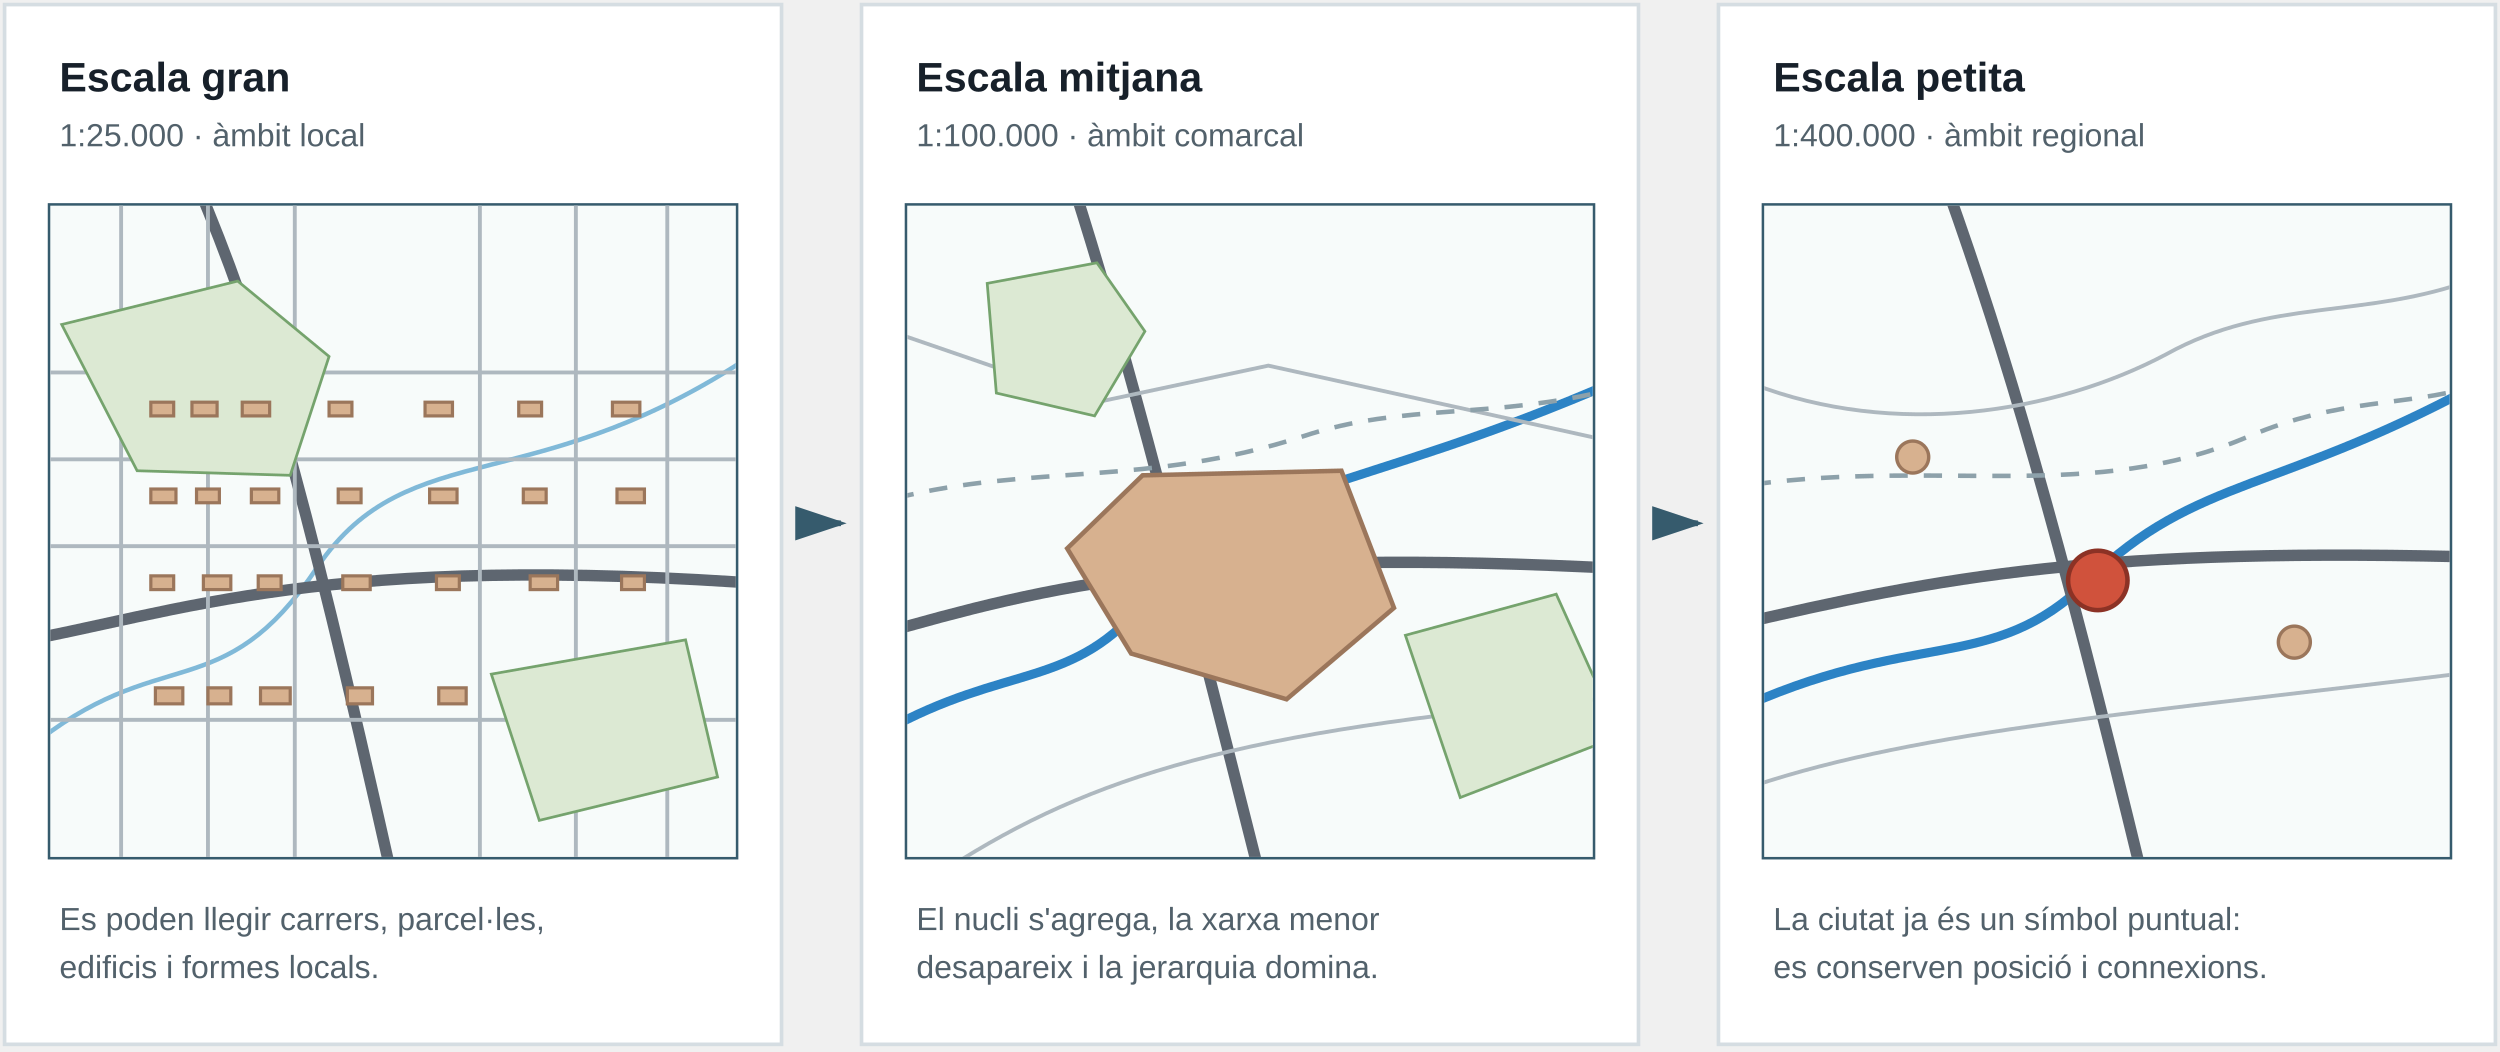
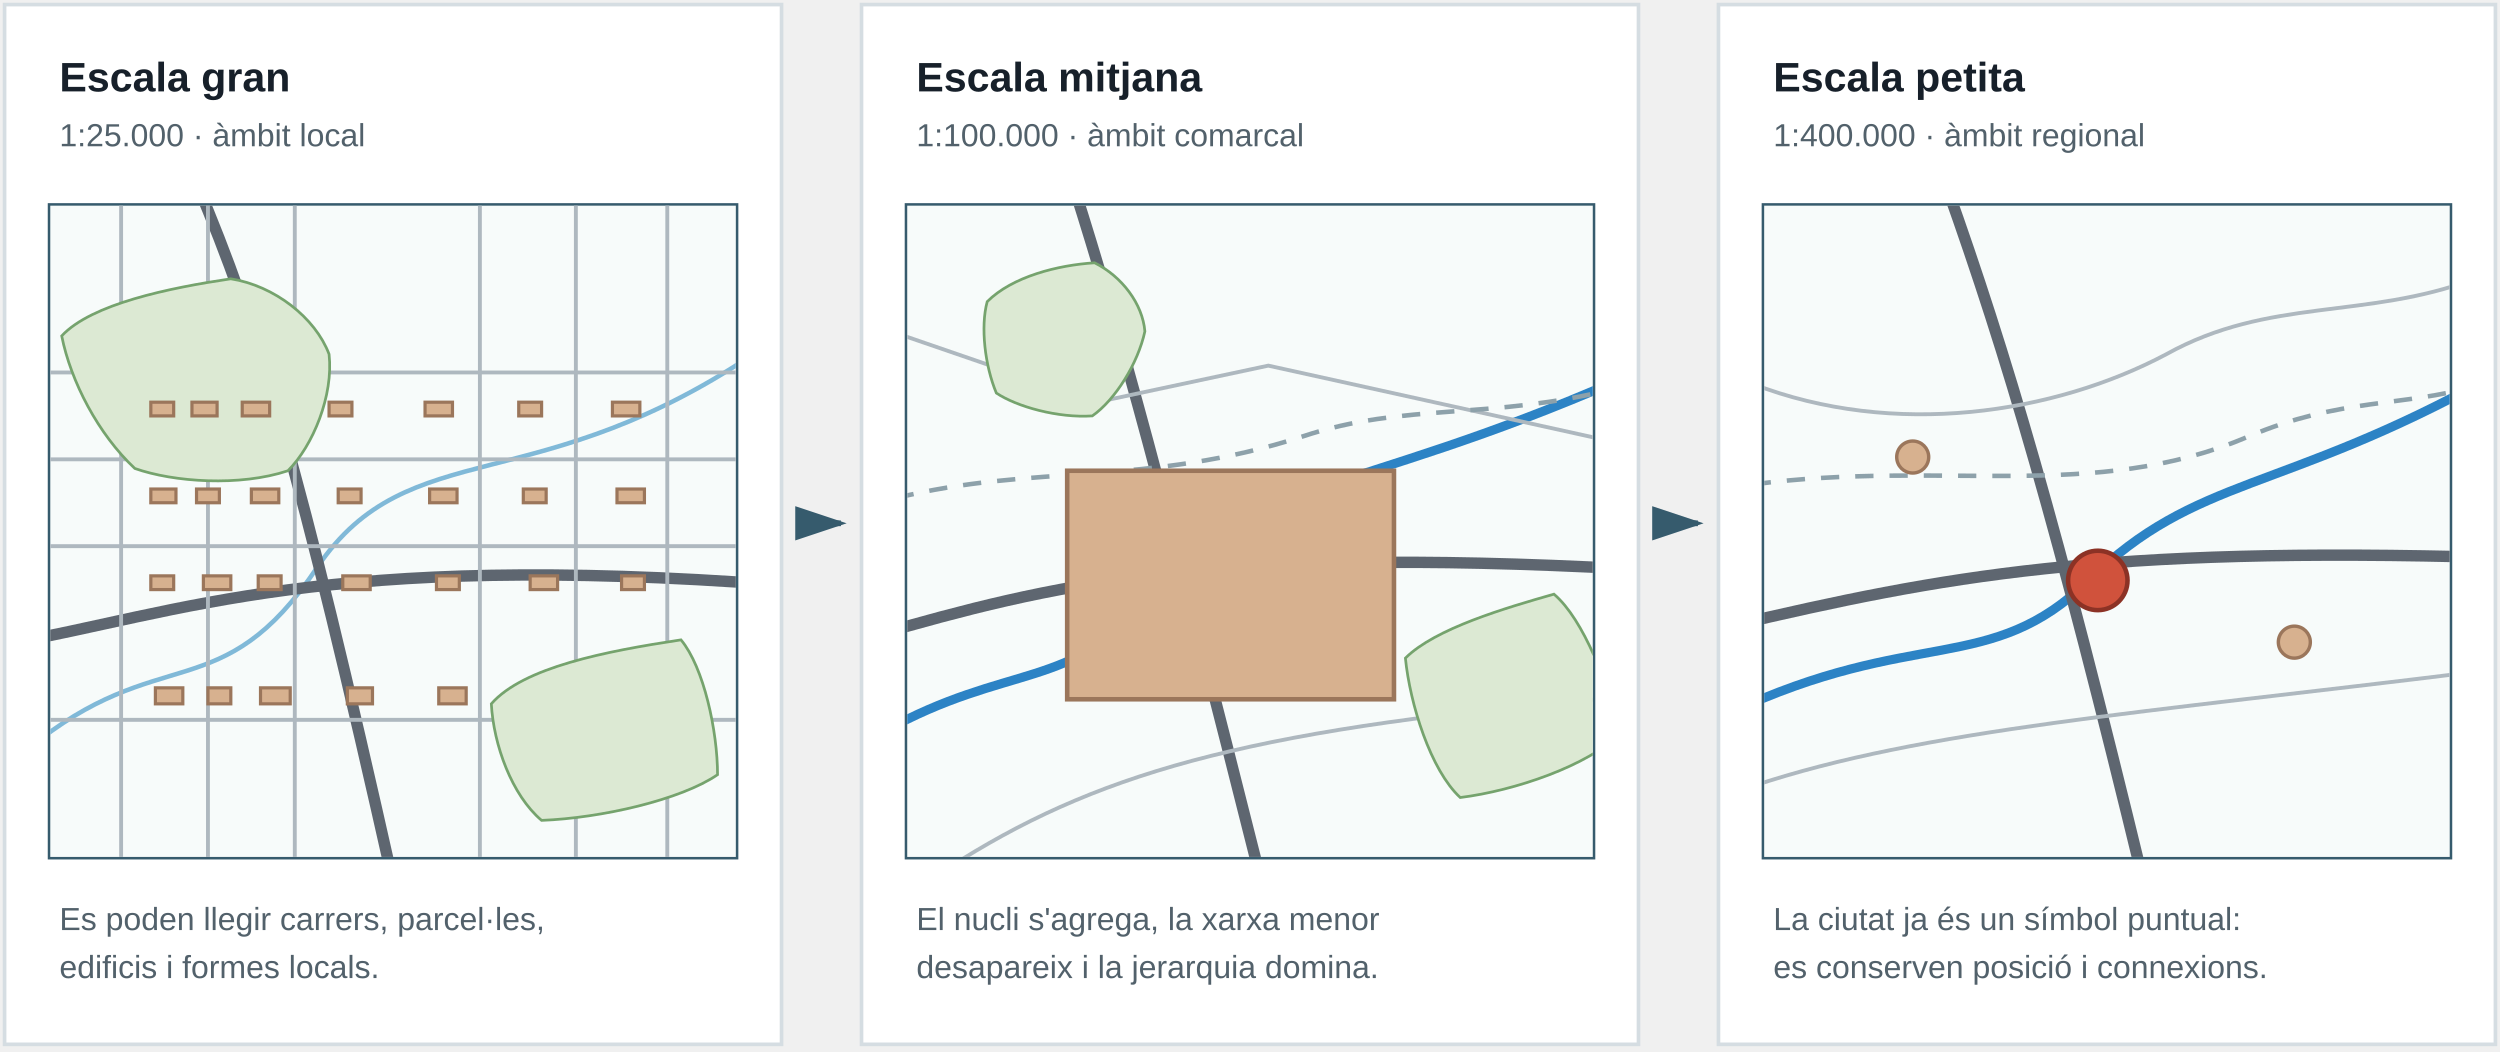
<svg xmlns="http://www.w3.org/2000/svg" width="1094" height="460" viewBox="43 123 1094 460" role="img" aria-labelledby="title desc">
  <defs>
    <style>
      .card { fill: #ffffff; stroke: #d5dde2; stroke-width: 1.6; }
      .map { fill: #f7fbfa; stroke: #365b6d; stroke-width: 2.2; }
      .label { font: 700 18px Arial, 'Liberation Sans', sans-serif; fill: #17202a; }
      .small { font: 14px Arial, 'Liberation Sans', sans-serif; fill: #52616b; }
      .tiny { font: 12px Arial, 'Liberation Sans', sans-serif; fill: #52616b; }
      .roadMajor { fill: none; stroke: #5e6670; stroke-width: 5; stroke-linecap: round; stroke-linejoin: round; }
      .roadMinor { fill: none; stroke: #aeb8bf; stroke-width: 1.7; stroke-linecap: round; }
      .river { fill: none; stroke: #2c83c5; stroke-width: 4; stroke-linecap: round; stroke-linejoin: round; }
      .riverThin { fill: none; stroke: #80b9d8; stroke-width: 2; stroke-linecap: round; stroke-linejoin: round; }
      .boundary { fill: none; stroke: #8da1aa; stroke-width: 2; stroke-dasharray: 8 7; }
      .urban { fill: #d7b18f; stroke: #9b765b; stroke-width: 1.4; }
      .urban2 { fill: #d7b18f; stroke: #9b765b; stroke-width: 2; }
      .green { fill: #dce9d3; stroke: #75a36d; stroke-width: 1.2; }
      .labelLine { stroke: #d5dde2; stroke-width: 1; }
      .scale { stroke: #17202a; stroke-width: 2; }
      .arrow { stroke: #365b6d; stroke-width: 2.5; marker-end: url(#arrow); }
    </style>
    <marker id="arrow" markerWidth="10" markerHeight="10" refX="8" refY="3" orient="auto" markerUnits="strokeWidth">
      <path d="M0,0 L0,6 L9,3 z" fill="#365b6d" />
    </marker>
    <clipPath id="clipLocal">
      <rect x="0" y="0" width="300" height="285" />
    </clipPath>
    <clipPath id="clipCounty">
      <rect x="0" y="0" width="300" height="285" />
    </clipPath>
    <clipPath id="clipRegion">
      <rect x="0" y="0" width="300" height="285" />
    </clipPath>
  </defs>
  <g transform="translate(45 125)">
    <rect class="card" width="340" height="455" />
    <text x="24" y="38" class="label">Escala gran</text>
    <text x="24" y="62" class="small">1:25.000 · àmbit local</text>
    <g transform="translate(20 88)">
      <rect class="map" width="300" height="285" />
      <g clip-path="url(#clipLocal)">
        <rect width="300" height="285" fill="#f7fbfa" />
        <path d="M-10,238 C48,190 75,221 117,158 C157,99 214,130 312,62" class="riverThin" />
        <path d="M-20,192 C58,178 120,151 319,166" class="roadMajor" />
        <path d="M64,-10 C91,54 109,113 150,296" class="roadMajor" />
        <path d="M-8,73 L304,73 M-8,111 L304,111 M-8,149 L304,149 M-8,225 L304,225" class="roadMinor" />
        <path d="M31,-6 L31,291 M69,-6 L69,291 M107,-6 L107,291 M188,-6 L188,291 M230,-6 L230,291 M270,-6 L270,291" class="roadMinor" />
-         <path d="M5,52 L82,33 L122,66 L105,118 L38,116 Z" class="green" />
-         <path d="M193,205 L278,190 L292,250 L214,269 Z" class="green" />
+         <path d="M5,57 C18,43 52,36 79,32 C98,35 116,49 122,65 C124,83 115,105 104,116 C83,123 54,121 37,115 C21,100 9,77 5,57 Z" class="green" />
+         <path d="M193,218 C207,202 243,195 276,190 C286,202 292,230 292,249 C276,260 241,268 215,269 C202,258 194,236 193,218 Z" class="green" />
        <g class="urban">
          <rect x="44" y="86" width="10" height="6" />
          <rect x="62" y="86" width="11" height="6" />
          <rect x="84" y="86" width="12" height="6" />
          <rect x="122" y="86" width="10" height="6" />
          <rect x="164" y="86" width="12" height="6" />
          <rect x="205" y="86" width="10" height="6" />
          <rect x="246" y="86" width="12" height="6" />
          <rect x="44" y="124" width="11" height="6" />
          <rect x="64" y="124" width="10" height="6" />
          <rect x="88" y="124" width="12" height="6" />
          <rect x="126" y="124" width="10" height="6" />
          <rect x="166" y="124" width="12" height="6" />
          <rect x="207" y="124" width="10" height="6" />
          <rect x="248" y="124" width="12" height="6" />
          <rect x="44" y="162" width="10" height="6" />
          <rect x="67" y="162" width="12" height="6" />
          <rect x="91" y="162" width="10" height="6" />
          <rect x="128" y="162" width="12" height="6" />
          <rect x="169" y="162" width="10" height="6" />
          <rect x="210" y="162" width="12" height="6" />
          <rect x="250" y="162" width="10" height="6" />
          <rect x="46" y="211" width="12" height="7" />
          <rect x="69" y="211" width="10" height="7" />
          <rect x="92" y="211" width="13" height="7" />
          <rect x="130" y="211" width="11" height="7" />
          <rect x="170" y="211" width="12" height="7" />
        </g>
      </g>
    </g>
    <text x="24" y="405" class="small">Es poden llegir carrers, parcel·les,</text>
    <text x="24" y="426" class="small">edificis i formes locals.</text>
  </g>
  <line x1="393" y1="352" x2="411" y2="352" class="arrow" />
  <g transform="translate(420 125)">
    <rect class="card" width="340" height="455" />
    <text x="24" y="38" class="label">Escala mitjana</text>
    <text x="24" y="62" class="small">1:100.000 · àmbit comarcal</text>
    <g transform="translate(20 88)">
      <rect class="map" width="300" height="285" />
      <g clip-path="url(#clipCounty)">
        <rect width="300" height="285" fill="#f7fbfa" />
        <path d="M-10,230 C44,200 73,212 105,172 C146,120 193,128 312,76" class="river" />
        <path d="M-14,188 C63,166 129,149 316,159" class="roadMajor" />
        <path d="M73,-8 C93,55 112,125 155,296" class="roadMajor" />
        <path d="M-10,54 L83,86 L158,70 L303,102" class="roadMinor" stroke-width="2.4" />
        <path d="M24,286 C87,247 155,228 314,215" class="roadMinor" stroke-width="2.4" />
        <path d="M-5,128 C55,113 105,123 173,101 C218,86 255,94 310,80" class="boundary" />
-         <path d="M103,118 L190,116 L213,176 L166,216 L98,196 L70,150 Z" class="urban2" />
-         <path d="M35,34 L83,25 L104,55 L82,92 L39,82 Z" class="green" />
-         <path d="M218,188 L284,170 L312,232 L242,259 Z" class="green" />
+         <rect x="70" y="116" width="143" height="100" class="urban2" />
+         <path d="M35,42 C46,31 66,26 82,25 C94,31 103,43 104,55 C101,69 91,85 81,92 C66,93 48,88 39,82 C34,70 32,53 35,42 Z" class="green" />
+         <path d="M218,198 C231,185 262,176 283,170 C296,181 307,210 312,231 C298,245 266,256 242,259 C229,247 220,218 218,198 Z" class="green" />
      </g>
    </g>
    <text x="24" y="405" class="small">El nucli s'agrega, la xarxa menor</text>
    <text x="24" y="426" class="small">desapareix i la jerarquia domina.</text>
  </g>
  <line x1="768" y1="352" x2="786" y2="352" class="arrow" />
  <g transform="translate(795 125)">
    <rect class="card" width="340" height="455" />
    <text x="24" y="38" class="label">Escala petita</text>
    <text x="24" y="62" class="small">1:400.000 · àmbit regional</text>
    <g transform="translate(20 88)">
      <rect class="map" width="300" height="285" />
      <g clip-path="url(#clipRegion)">
        <rect width="300" height="285" fill="#f7fbfa" />
        <path d="M-15,222 C66,184 99,206 142,164 C189,118 226,126 318,75" class="river" />
        <path d="M-15,184 C79,162 147,149 320,154" class="roadMajor" />
        <path d="M80,-8 C106,65 128,139 166,296" class="roadMajor" />
        <path d="M-5,78 C57,102 127,91 176,65 C221,40 263,50 311,32" class="roadMinor" stroke-width="3" />
        <path d="M-5,254 C70,229 166,222 311,204" class="roadMinor" stroke-width="3" />
        <path d="M-5,122 C78,111 144,130 212,101 C252,84 280,88 311,79" class="boundary" />
        <circle cx="146" cy="164" r="13" fill="#d0523c" stroke="#8c3225" stroke-width="2" />
        <circle cx="65" cy="110" r="7" fill="#d7b18f" stroke="#9b765b" stroke-width="1.5" />
        <circle cx="232" cy="191" r="7" fill="#d7b18f" stroke="#9b765b" stroke-width="1.5" />
      </g>
    </g>
    <text x="24" y="405" class="small">La ciutat ja és un símbol puntual:</text>
    <text x="24" y="426" class="small">es conserven posició i connexions.</text>
  </g>
</svg>
